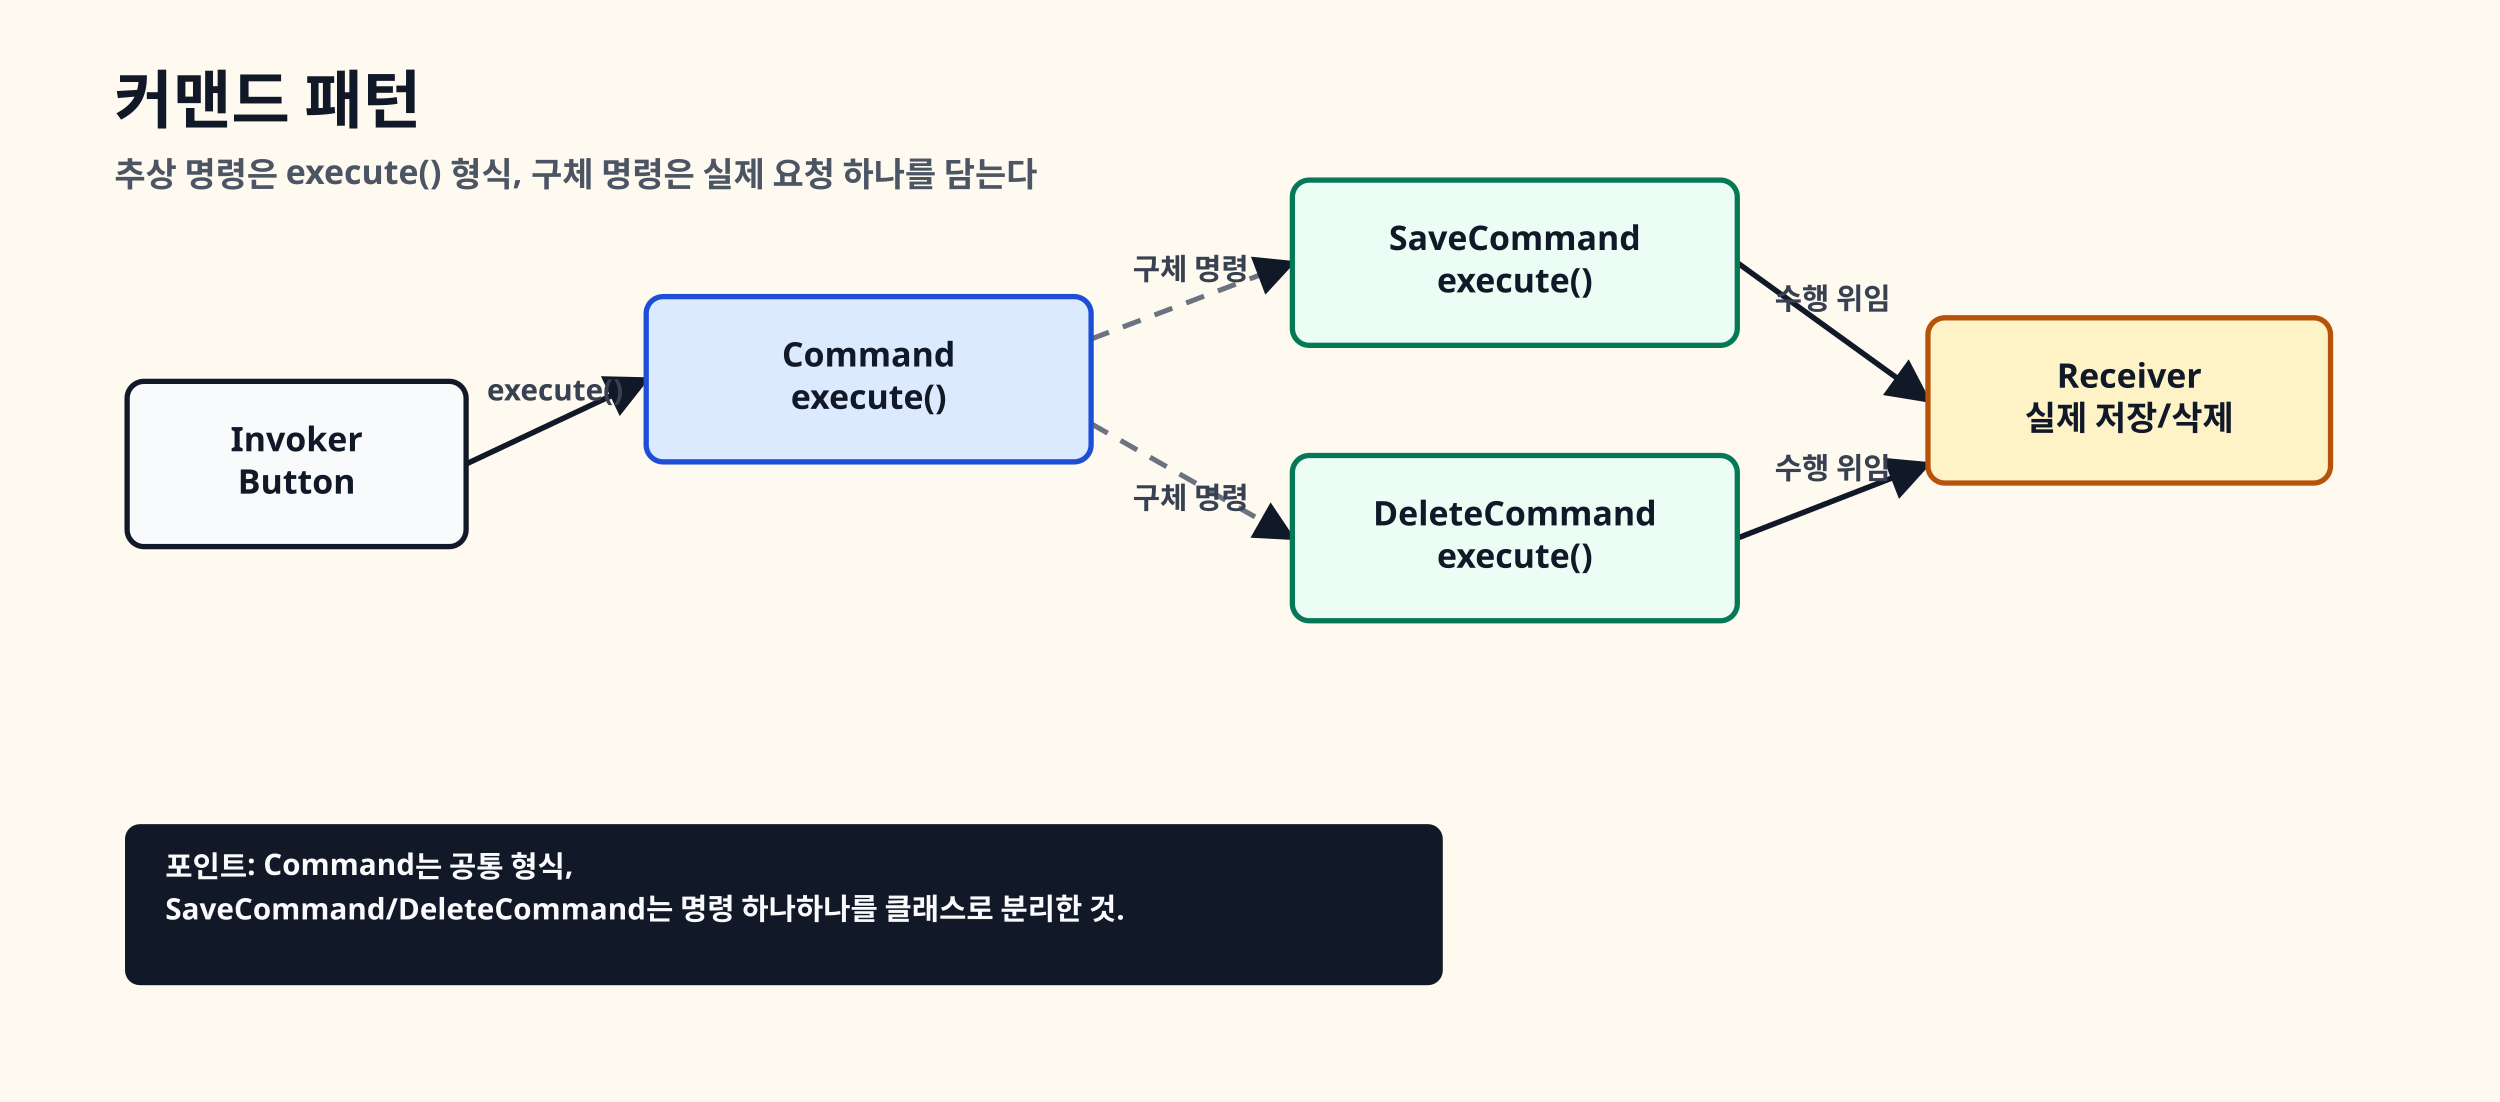
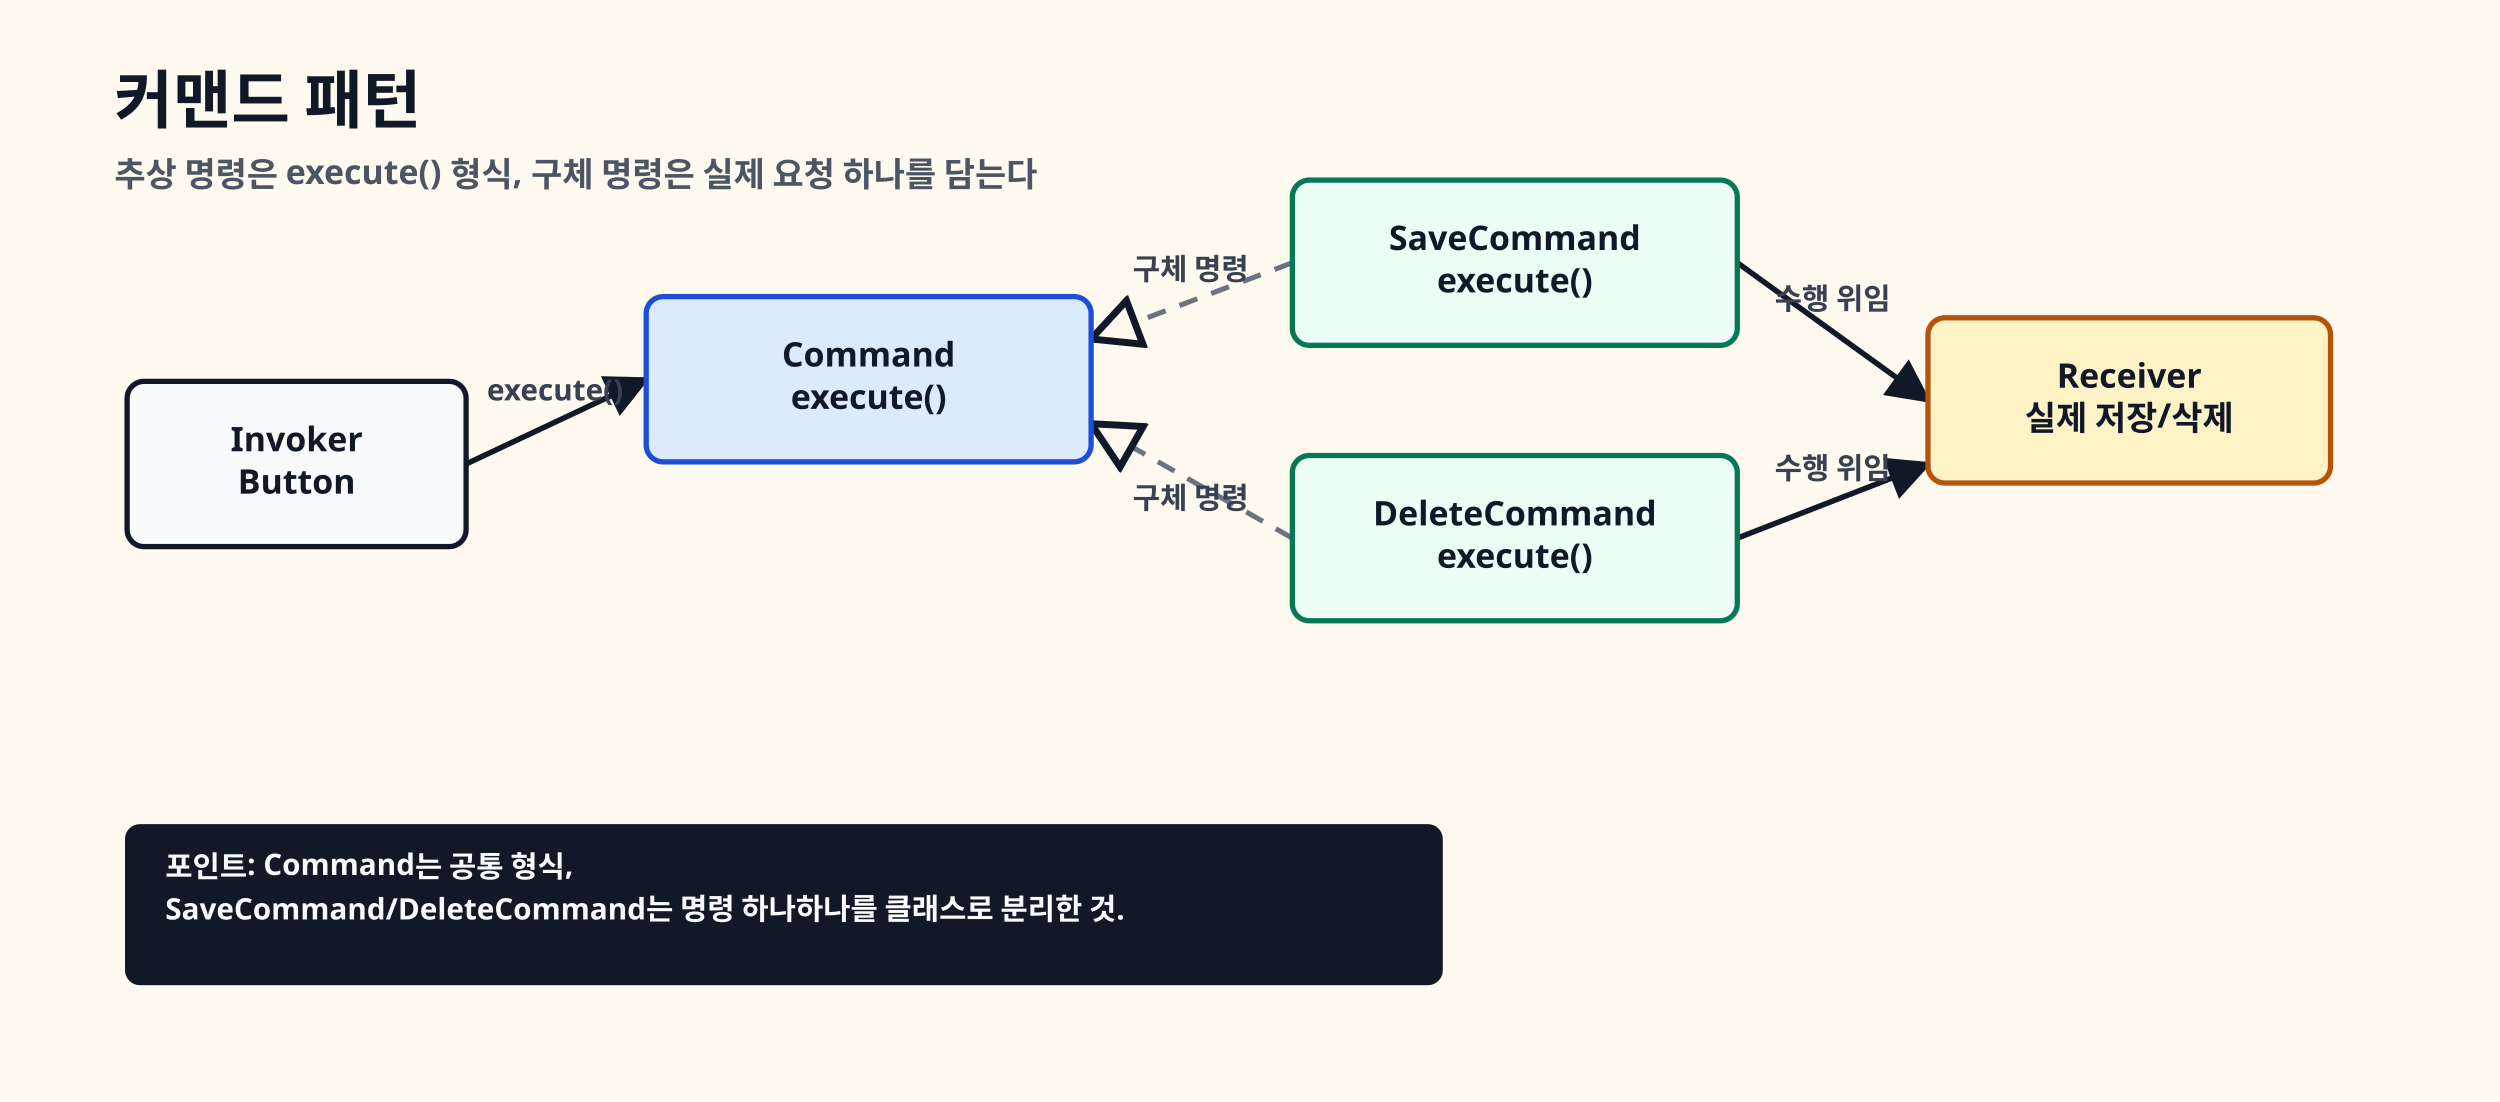
<svg xmlns="http://www.w3.org/2000/svg" width="1180" height="520" viewBox="0 0 1180 520" role="img" aria-label="커맨드 패턴">
  <defs>
    <marker id="arrow" viewBox="0 0 10 10" refX="9" refY="5" markerWidth="8" markerHeight="8" orient="auto-start-reverse">
      <path d="M 0 0 L 10 5 L 0 10 z" fill="#111827" />
+     </marker>
+     <marker id="umlGeneralization" viewBox="0 0 12 12" refX="11" refY="6" markerWidth="11" markerHeight="11" orient="auto-start-reverse">
+       <path d="M 1 1 L 11 6 L 1 11 z" fill="#fffaf0" stroke="#111827" stroke-width="1.5" />
    </marker>
    <style>
      .title { font: 800 30px Apple SD Gothic Neo, Malgun Gothic, sans-serif; fill: #111827; }
      .subtitle { font: 600 16px Apple SD Gothic Neo, Malgun Gothic, sans-serif; fill: #4b5563; }
      .box { fill: #eef2ff; stroke: #1f2937; stroke-width: 2.5; }
      .actor { fill: #f8fafc; stroke: #111827; stroke-width: 2.5; }
      .abstract { fill: #dbeafe; stroke: #1d4ed8; stroke-width: 2.5; }
      .concrete { fill: #ecfdf5; stroke: #047857; stroke-width: 2.5; }
      .product { fill: #fef3c7; stroke: #b45309; stroke-width: 2.5; }
      .warning { fill: #fee2e2; stroke: #b91c1c; stroke-width: 2.5; }
      .boxText { font: 800 16px Apple SD Gothic Neo, Malgun Gothic, sans-serif; fill: #111827; }
      .mutedText { font: 700 15px Apple SD Gothic Neo, Malgun Gothic, sans-serif; fill: #374151; }
      .arrow { stroke: #111827; stroke-width: 2.6; fill: none; }
      .dashed { stroke: #6b7280; stroke-width: 2.4; stroke-dasharray: 9 7; fill: none; }
+       .inheritance { stroke: #111827; stroke-width: 2.4; fill: none; }
+       .realization { stroke: #6b7280; stroke-width: 2.4; stroke-dasharray: 9 7; fill: none; }
      .arrowLabel { font: 700 14px Apple SD Gothic Neo, Malgun Gothic, sans-serif; fill: #374151; }
      .noteBox { fill: #111827; stroke: #111827; stroke-width: 2; }
      .noteText { font: 700 14px Apple SD Gothic Neo, Malgun Gothic, sans-serif; fill: #f9fafb; }
    </style>
  </defs>
  <rect width="1180" height="520" fill="#fffaf0" />
  <text x="54" y="58" class="title">커맨드 패턴</text>
  <text x="54" y="88" class="subtitle">추상 명령은 execute() 형식, 구체 명령은 실제 요청 하나를 담는다</text>
  <line x1="220" y1="219" x2="305" y2="179" class="arrow" marker-end="url(#arrow)" />
  <text x="262" y="189" text-anchor="middle" class="arrowLabel">execute()</text>
-   <line x1="515" y1="160" x2="610" y2="124" class="dashed" marker-end="url(#arrow)" />
+   <line x1="610" y1="124" x2="515" y2="160" class="realization" marker-end="url(#umlGeneralization)" />
  <text x="562" y="132" text-anchor="middle" class="arrowLabel">구체 명령</text>
-   <line x1="515" y1="200" x2="610" y2="254" class="dashed" marker-end="url(#arrow)" />
+   <line x1="610" y1="254" x2="515" y2="200" class="realization" marker-end="url(#umlGeneralization)" />
  <text x="562" y="240" text-anchor="middle" class="arrowLabel">구체 명령</text>
  <line x1="820" y1="124" x2="910" y2="189" class="arrow" marker-end="url(#arrow)" />
  <text x="865" y="146" text-anchor="middle" class="arrowLabel">수행 위임</text>
  <line x1="820" y1="254" x2="910" y2="219" class="arrow" marker-end="url(#arrow)" />
  <text x="865" y="226" text-anchor="middle" class="arrowLabel">수행 위임</text>
  <rect x="60" y="180" width="160" height="78" rx="8" class="actor" />
  <text x="140" y="213" text-anchor="middle" class="boxText">Invoker</text>
  <text x="140" y="233" text-anchor="middle" class="boxText">Button</text>
  <rect x="305" y="140" width="210" height="78" rx="8" class="abstract" />
  <text x="410" y="173" text-anchor="middle" class="boxText">Command</text>
  <text x="410" y="193" text-anchor="middle" class="boxText">execute()</text>
  <rect x="610" y="85" width="210" height="78" rx="8" class="concrete" />
  <text x="715" y="118" text-anchor="middle" class="boxText">SaveCommand</text>
  <text x="715" y="138" text-anchor="middle" class="boxText">execute()</text>
  <rect x="610" y="215" width="210" height="78" rx="8" class="concrete" />
  <text x="715" y="248" text-anchor="middle" class="boxText">DeleteCommand</text>
  <text x="715" y="268" text-anchor="middle" class="boxText">execute()</text>
  <rect x="910" y="150" width="190" height="78" rx="8" class="product" />
  <text x="1005" y="183" text-anchor="middle" class="boxText">Receiver</text>
  <text x="1005" y="203" text-anchor="middle" class="boxText">실제 저장/삭제</text>
  <rect x="60" y="390" width="620" height="74" rx="6" class="noteBox" />
  <text x="78" y="414" text-anchor="start" class="noteText">포인트: Command는 공통 형식,</text>
  <text x="78" y="434" text-anchor="start" class="noteText">SaveCommand/DeleteCommand는 명령 하나하나를 클래스로 분리한 것.</text>
</svg>
